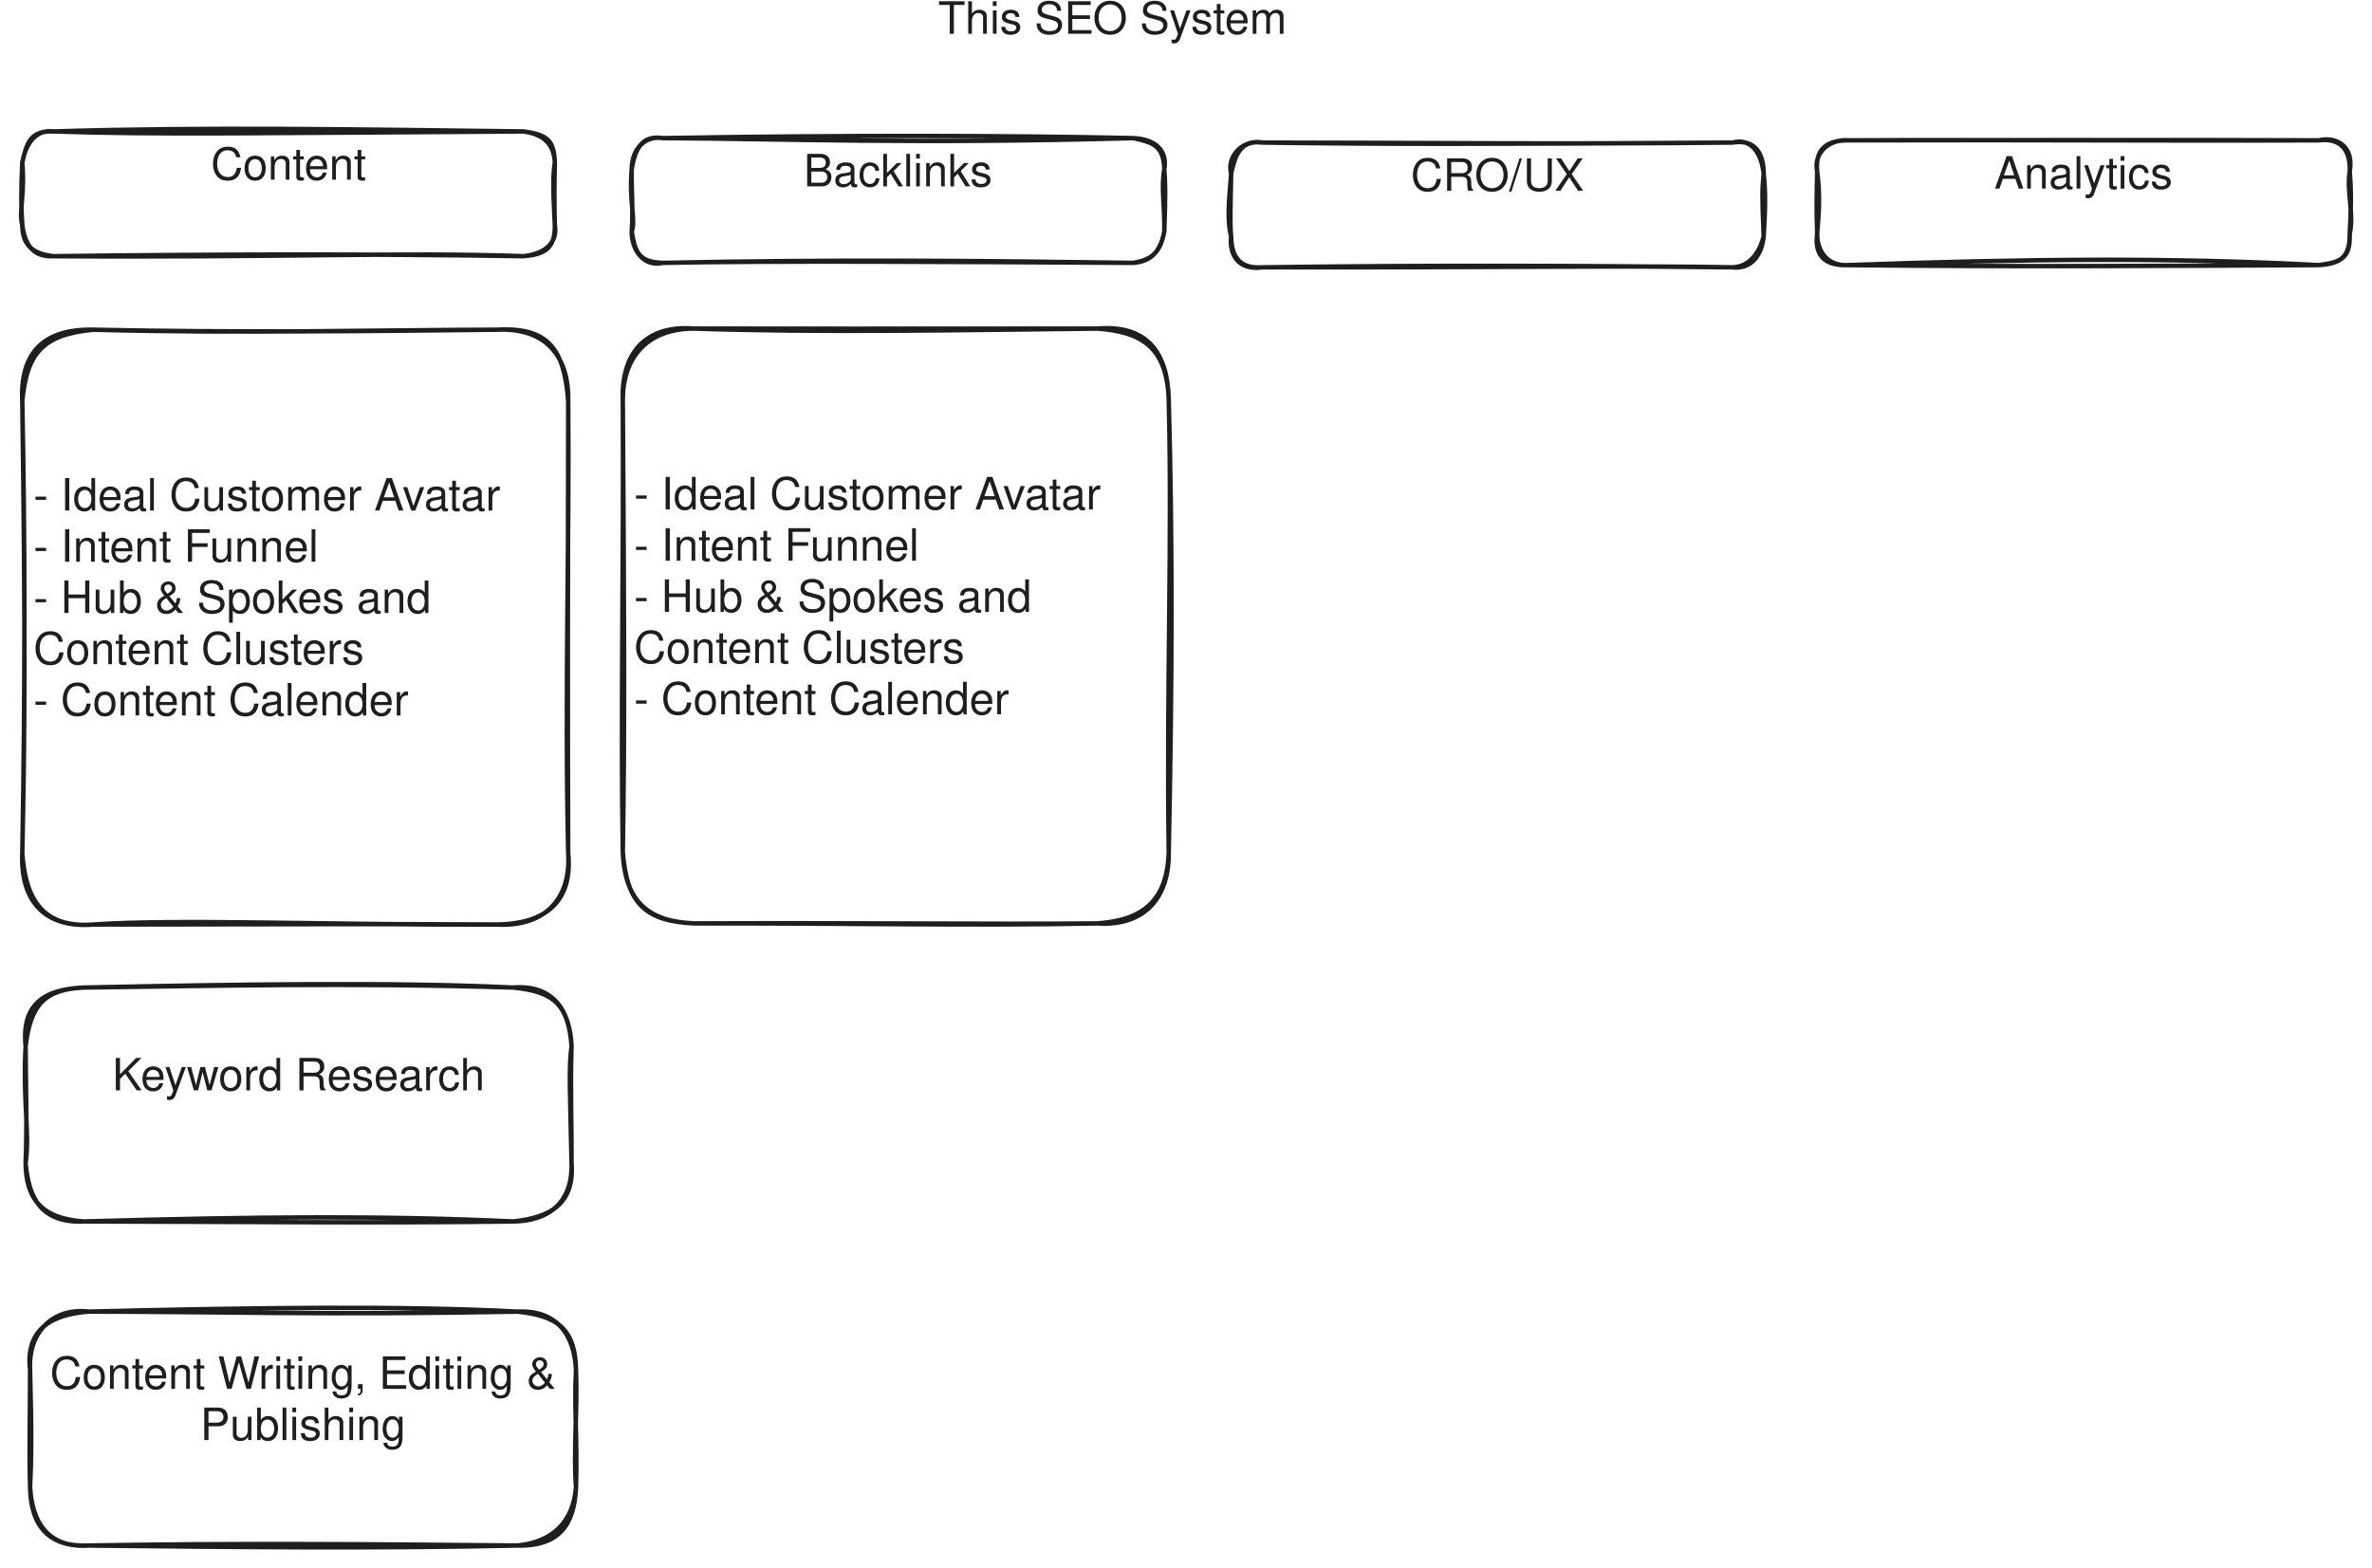
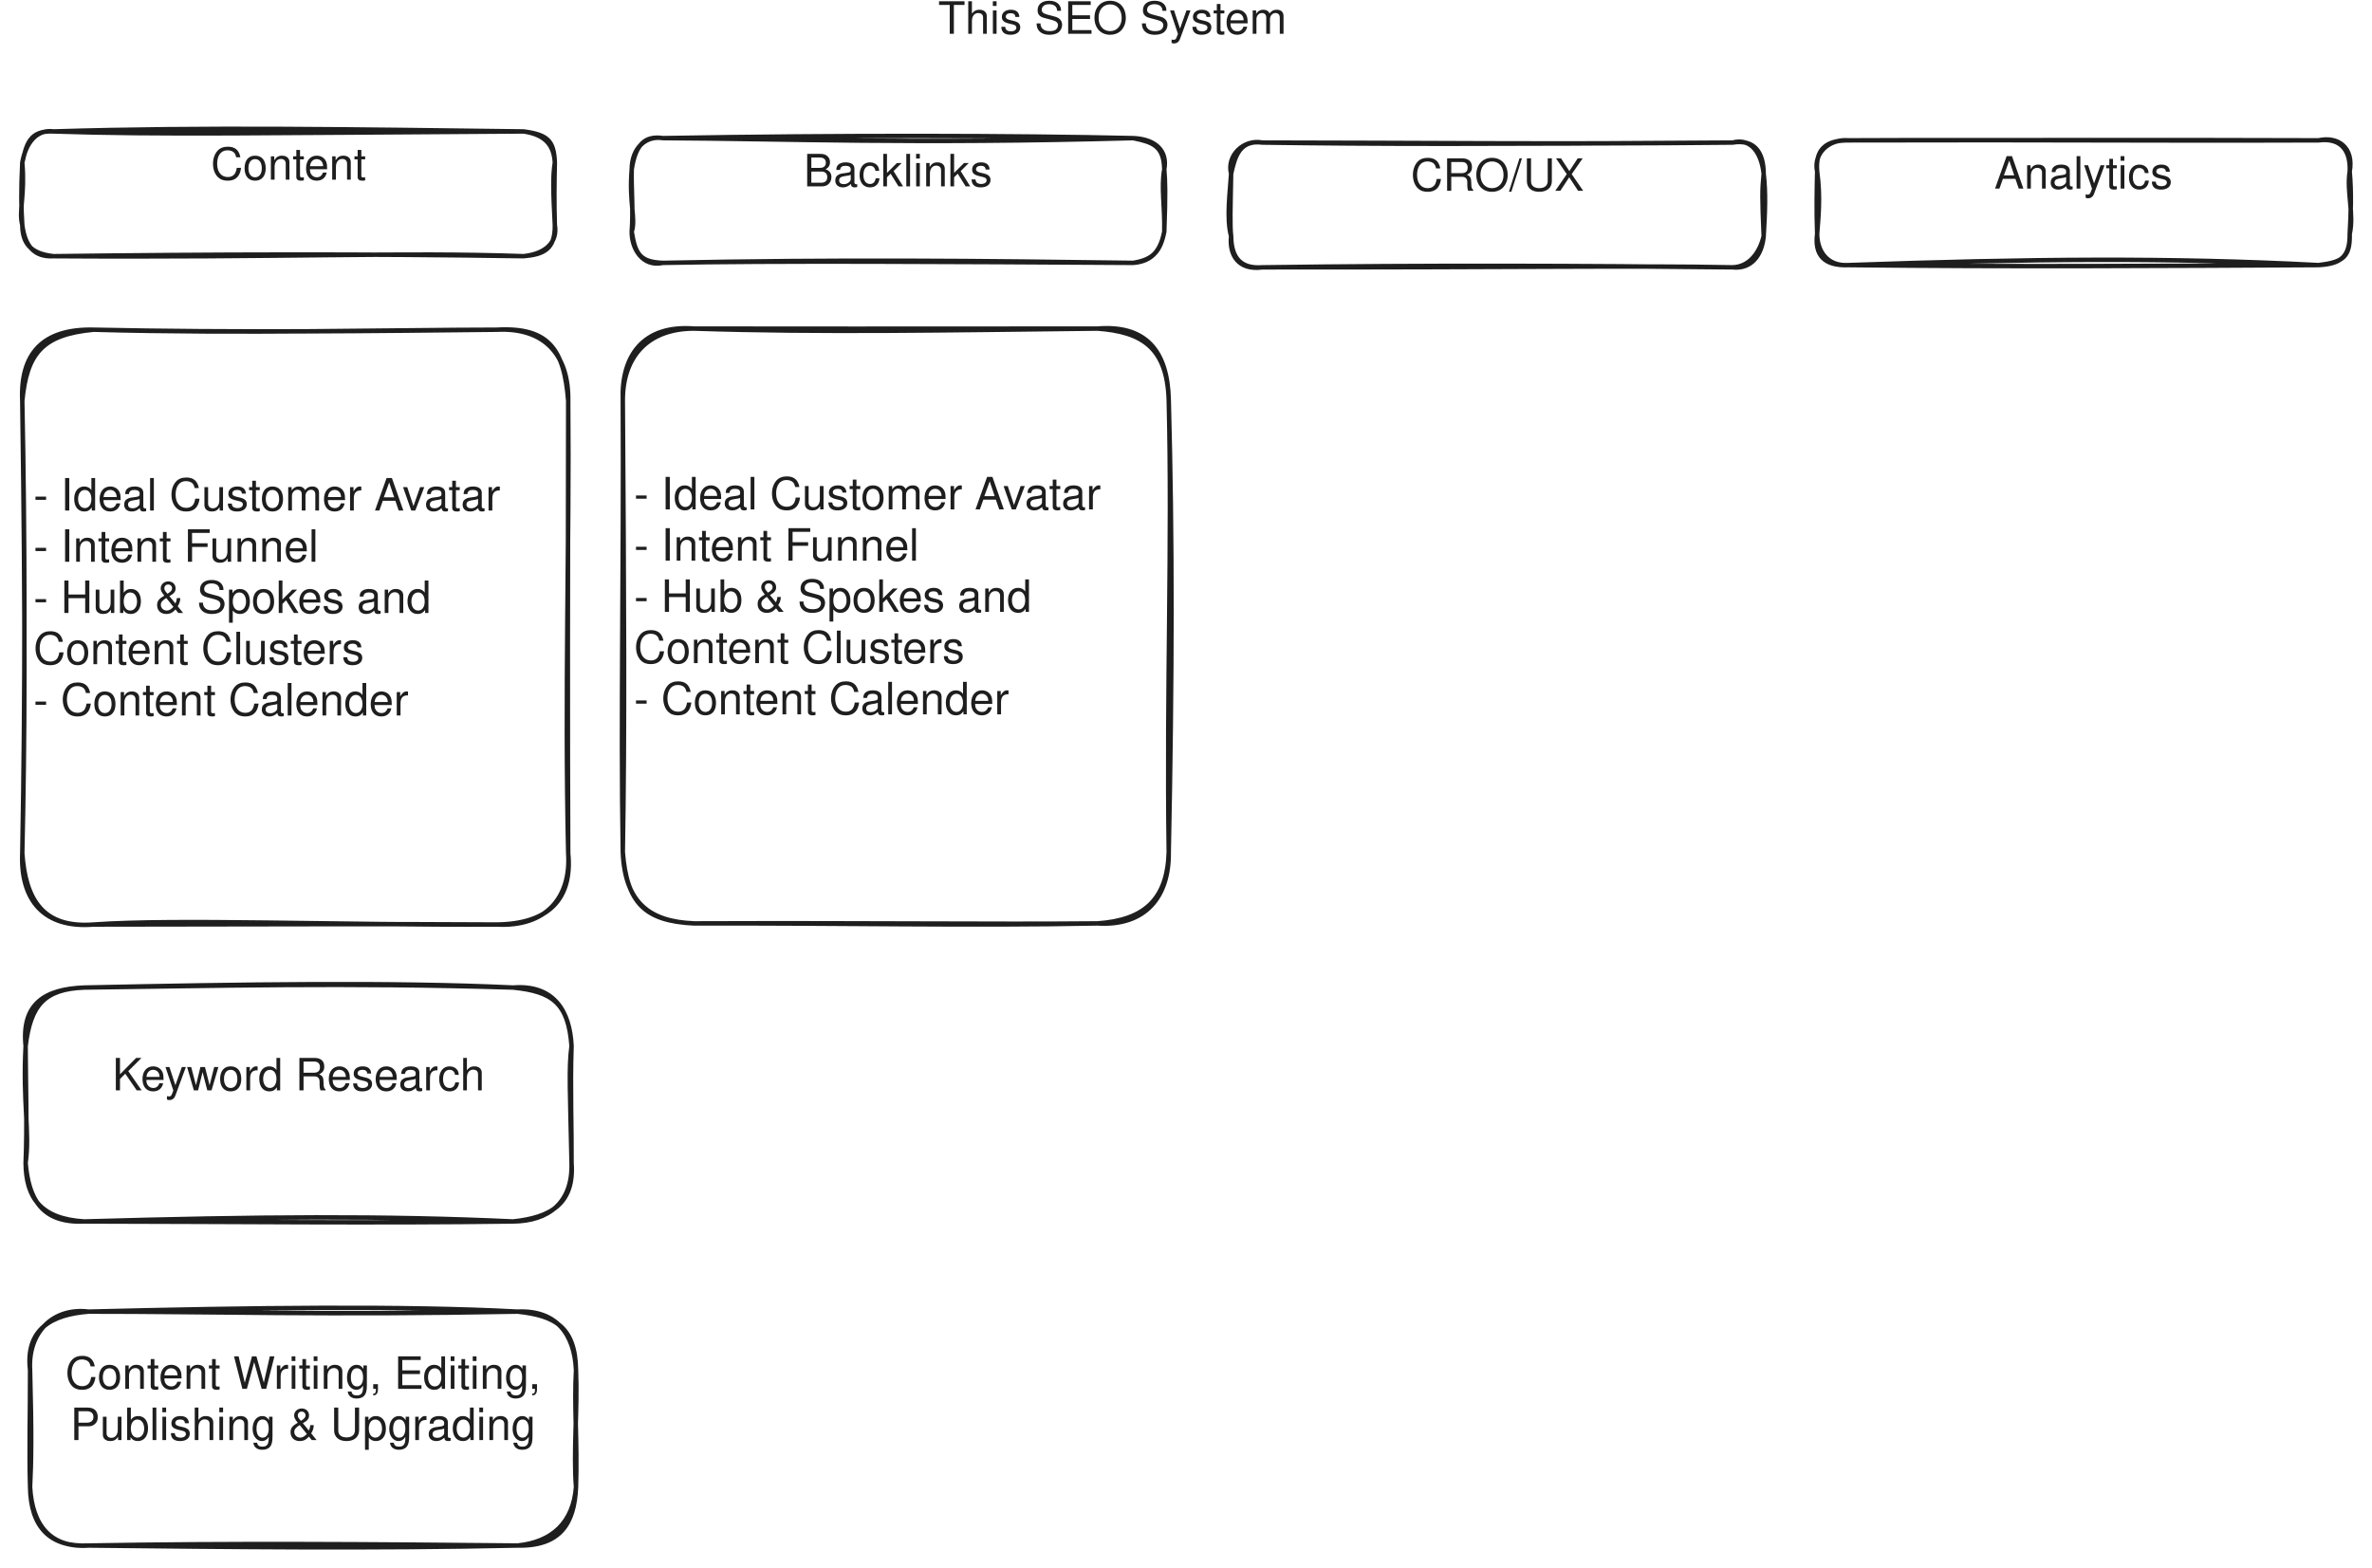
<svg xmlns="http://www.w3.org/2000/svg" version="1.1" viewBox="0 0 1064.5 703.763" width="1064.5" height="703.763">
  
-   eyJ2ZXJzaW9uIjoiMSIsImVuY29kaW5nIjoiYnN0cmluZyIsImNvbXByZXNzZWQiOnRydWUsImVuY29kZWQiOiJ4nOVa21LjuFx1MDAxNn3vr0hlquapSet+mTdcYuHSQ3PpXHUwMDA0QnN6inJihVx1MDAxOFx1MDAxYzvYXHUwMDBlwUzx70dcdTAwMGVcdTAwMTc7jt1xXHUwMDAw0+ZcdTAwMWOgqFiSs7WltfbSlvTvp1qtXHUwMDFlhGNV/6tWV7d9w7ZMz5jWP0flN8rzLdfRVWj27LtcdTAwMTOvP2s5XGaCsf/Xly/T6bThuIHyh5New1x1MDAxOI9cdTAwMWbeU7ZcdTAwMWEpJ/B1y//o51rt39n/hKVA3Vx1MDAwNrO2s9LYXHUwMDBlo+nCfdeZmYRcdTAwMTJIhlx0XHUwMDA1+LmF5W9qS4EydfXAsH1cdTAwMTXXREX1m63NUYdcdTAwMGbN7vb2gVx1MDAwNTp7a3ffzNvY6sCy7XZcdTAwMTDas1x1MDAwZfmudjyu81x1MDAwM8+9Ul3LXGaGT94nyvPe8tzJxdBRfuQ4fC51x0bfXG7CqFxmgOdSw7mYfUdcXHKrn3jsXfTCXHUwMDFhpCBlu+narlx1MDAxN9n+XHUwMDAzqug3tt4z+ldcdTAwMTe6XHUwMDBijvncJvBcZsdcdTAwMWZcdTAwMWKenoy43fTRK0h5Q0BcdTAwMTSP+FBZXHUwMDE3wyDyN+6Fr2bDy7FcdTAwMTCYg8T0RJbGu+Zsjv+Jx9QzRmo3esOZ2HZyYFx1MDAxY/NxYOYqelFFK1x1MDAwMZf4qyZj03iYW8ghY4wgKVx1MDAwNI+nwracq/TX2W7/Klx1MDAwM1x1MDAwZVx1MDAwM9dcdNrWXTTcXGLMlW5cdTAwMTkjy1x1MDAwZeemeFx1MDAwNk09dp2h5dfarYNaO/RcdTAwMDM1qs81WLeti1xir3VbXHLmgVx1MDAxY1iaQ8/VgTuOa/vaoGE5yltcdTAwMWMg17MuLMewO8uMa6/VztM8wVx1MDAwNqSJ6fdVVFx1MDAxYpWLWeH952zyeapcdTAwMWY8wC+DgZCKXFxcblLCXHUwMDEwJoLGRpdRXHUwMDEwXU2N88GPS1dsnlx1MDAwNHshXHUwMDFhXHUwMDA07XCn2lx1MDAxNFxcwzhcdTAwMWWBXHUwMDA3XHUwMDEyXHUwMDAymLL+diREWC7yj7I0/1x1MDAxMNJcdTAwMWOAXHUwMDEwxY1fzL8nOMSAwI8l9/m0fH4nfjsvmidmX6iLkIhu82zzbNxi4Vx1MDAxMFx1MDAxY4fssv7c7v7x0y84jzEnXGIm0b+E879cdTAwMDR+nupAivMwjyWXOlCK4qqT7XS1IY8oa2CAOCaY03nwXHUwMDBi0qCloZ/TXHUwMDA2XHUwMDAzOqpcYl5IhSDHXHUwMDFjXHUwMDEywFx1MDAwNHw9XHJeLEOYUVwiV4Hk62Soqat1r2o5+tPXdcr7hVx1MDAwMo0s00xG+nlcdTAwMTFaXHUwMDE2oNO6tNib8lx1MDAwNYnzPHJcdTAwMTLIXHUwMDExp1x1MDAwNMezsYyc7cPg77tcdTAwMTG66kzck69Ob3N7XHUwMDBibIuKk5MlXHUwMDE5OOOkXHUwMDE0Kevvrkd60CmiXHUwMDEyxVPzXHUwMDEx9OigXHUwMDE3XHUwMDEyXHUwMDAwvlx1MDAwZlrHge/KfXl3d3p1tLpcdTAwMWWtslx1MDAwNn2ZXHUwMDFl8VxcPdLhj1KdXHUwMDA24eJrsGyvK415iFx1MDAxYZxhxqFYkCNYolx1MDAxY2mtI1x1MDAxYzHKiiVFel1cYlx1MDAwNVx1MDAxNlxc/lY5Wlx1MDAxNZGvk6Nccj2kkVxyvyQ9Wlx1MDAxMqDTepTRndJcdTAwMDVcdKHcXGZcdGOGpf4rLkh7ez3n7upuXHUwMDEy+Fx1MDAxYrvfLoY3jFx1MDAxZOxXPEFCYFGQWMr6u1x1MDAwYlx1MDAxMoSQ6HBcdTAwMDHEx1IkgYZcdTAwMWRj7Xa683Viq2bbIdaPUVhBRUJcdTAwMTjlYVx1MDAxZTKJiJSrrMKyva426Fx1MDAwNW1AILBcdTAwMTSLKVx1MDAxMpdlpki8obNPXHUwMDA0cMGdOlxidFeBfuFccojwclGiXHUwMDE0XHUwMDAwuVx1MDAwMihfmSN9P/hyfFqSXCItidBcdTAwMGJcdTAwMTlSqi/ly1x1MDAxMc3dM0dcdTAwMTBKRlx1MDAxMUhgYVx1MDAxOTW3rsU6XHUwMDFjjKyRMeCctaajSehcdTAwMDfVpiZhfEGPeMr6+2/YQUBcdTAwMDVcdTAwMDJSfqxcdTAwMWS77mi917xu9jboXHUwMDBmOuXDXHUwMDExXFw/XHUwMDBlRFx1MDAxNfUo/6BISJ04XHUwMDEwSYvLUbbTlcY8Jawhhc5cdTAwMDLhXFyy8pBcIoEyUyTQXHUwMDAwSFwiWXTLXHUwMDBlXHUwMDAxyFx1MDAwMMDsLdZlXHUwMDFmJUda13JcdTAwMTBqjSkrR1pcdTAwMTKj04qU0Z3yN+1cdTAwMTKjleInx1x1MDAxNFx1MDAxMVx1MDAwMkhxfv5cdTAwMTieiY2j3c39o/3rfba7ed5rgd1q8zPjXHUwMDEwKW38XHIliWRRkSU08HFpSFC0oVx1MDAwMslcdTAwMWKc4r6jJlxyN9bO+9+3b4+2z1x1MDAwZkTYmVxc+3J9spImUVwiYGKVVNauXHUwMDFkg3mYx0hEV1x1MDAxN1jxTbtsp6uO+fnbXHUwMDBijJRcdTAwMDd5XGJcdTAwMWFcdTAwMDLrhW32XHUwMDA1XHUwMDA2mIhoj+BnhCHBk1nq++vQyjh8nVx1MDAwZa3Vdk1l2LXmxFx1MDAwZtyR8mrrN0ZgeD9cdTAwMWRd8XCMszVxXHUwMDFjZUdcdTAwMDU7k17tz1p7rGfJr1x1MDAxOY5Z++k8nfU0bf2+xnPU7LnMsJVjJkVslVtcdTAwMTFL9G1JvE/r26vcXFzNyWK6XHTBK4Qz/yhcdTAwMWFiXG6oXu7J4tlcdTAwMWM8p95cdTAwMDSaarNcdTAwMTVcdTAwMWPs21x1MDAwNyddeCm/VjyKMJHO5iAqcUFbVDxcdTAwMTHQQ1x1MDAwZoVedH8o8WxcdTAwMDKzNelcdTAwMWN/3bs82Tna+rbTP/4qwWriSalerpUunpLk4T5cdTAwMWF5plx1MDAxMz5cXFx1MDAxY/fZXldcdTAwMWP3OIX7uYLfL6A6pZZSXHUwMDAw9Fx1MDAwNvh/uYCuisX/T1x1MDAwMV1cdTAwMTL2/7dcdTAwMDU0seO2cHZcdTAwMGVhdF2EXHUwMDE3XHUwMDBmJO50+7Bz5Z3edC9394Kb073r5rfqL8NZKpLo7KOBJMGCXHUwMDAwgJig9J3lXHUwMDE0goVogiBkOl/gXHUwMDFmbH80PO53wzZZ2zy6bXd5e+vs6FbRleSUYcBcYk9cdTAwMTKilP1RmstcdTAwMDKCXHTRklxuZWFcdTAwMTJkO11tXHUwMDEyIClcdTAwMWFEoIdcdTAwMWSPOTJgRN6LXGZQr2UlI/NHhr86u8NcdTAwMTJKTsjv3CtlmFx1MDAwM1wiVsDn6yT2b1x1MDAxNU5dz6x9V74yvP6wpC3TJXE8rYj5vSr/OFx1MDAwZuYyV1x1MDAwYlx1MDAxN0aci+K7SKOuaDXt87B1yC9cdTAwMGaPj/aOxufquOLMxTh9vYQg0eBcZnFEqYSMylxuyFx1MDAxN6SQc1wiXHUwMDA0+FjydXZcIlx1MDAwMfbhed/a6JzSdb2Gc25cdTAwMDeryVx1MDAxN0M6qJYtXziRZaRIoDNcdTAwMDCKXHUwMDExwsUv5Gc7XXFcdTAwMTIg2Vx1MDAwMHLhMuKMXHJUNNA7sUFTXHUwMDExXG6pXHUwMDA3PDNJJIu3sLBuLVx1MDAxMPqtXHUwMDE39Fx1MDAxOYdcdTAwMTSxXHUwMDE1IPo6XHUwMDA1e0p2up5cdTAwMTVYzsXnWsucfdBp0k/ncNKzLX+oXHUwMDFmS1x1MDAxMrYlXHUwMDExPu/+fkZns7paSO1cYnzg+KfHwFE3xuN2oOfkObZpXHUwMDEwWObjwMbzUL+x1HRjXHUwMDExkn9cZmY/UViaxY2IoWpcdTAwMTYo7z/d/1x1MDAxN5dn5P4ifQ==
+   eyJ2ZXJzaW9uIjoiMSIsImVuY29kaW5nIjoiYnN0cmluZyIsImNvbXByZXNzZWQiOnRydWUsImVuY29kZWQiOiJ4nOVaa1Piylx1MDAxNv0+v4LiVJ1PI9Pvx/mmgK/j+Fx1MDAxOEBcdTAwMWPvnLJcdTAwMDJcdFx1MDAxMFxyXHQmQYin/O+3g4xcdIFcZkFcclx1MDAxM+9Vy1wi3Vx1MDAxZHbv7rX26t3d/34qlcp+MDLKf5XKxrSrWabuapPy57D8wXA907FVXHUwMDE1mj17ztjtzlpcdTAwMGV8f+T99eXLZDKp2I5veINxp6KNRs/vXHUwMDE5ljE0bN9TLf+jnkulf2f/Y5Z8Y+rP2s5KIzuMJlx1MDAwYk9cdTAwMWR7Zlx1MDAxMkogXHUwMDE5Jlx1MDAxNOCXXHUwMDE2pldTlnxDV9U9zfKMqCYsKj/s14ZNPtDbXHUwMDA3XHUwMDA3ZyZonuw8ftWnkdWeaVlccj+wZlx1MDAxZPJcdTAwMWPleFTn+a5zZ7RN3Vx1MDAxZvz0Plae9pbrjPtcdTAwMDPb8ELH4UupM9K6plx1MDAxZoRlXHUwMDAwvJRqdn/2XHUwMDFkUclUPfHIu/CFXHUwMDFkSEHCdtWxXHUwMDFjN7T9XHUwMDA3NMLfyHpH6971VVx1MDAxN2z9pY3varY30lxcNVx1MDAxOVG7ydwrSHlFQFx1MDAxNI34wDD7XHUwMDAzP/Q36oVnzIaXYyEwXHUwMDA3selcdC2NjvTZXHUwMDFj/1x1MDAxM42pq1xyjaPwXHJ7bFnxgbH1+cAsVHTCinpcZi7RV41HuvY8t5BDxlx1MDAxOEFSXGJcdTAwMWVNhWXad8mvs5zu3VxuOPRcdTAwMWPbb5iP4XAjsFC6r1xyTStYmOJcdTAwMTk01dg1XHUwMDA3pldq1M9KjcDzjWF5ocGuZfZDvJYto7dcYmTfVFx1MDAxY3qp9p1RVNtVXHUwMDA2NdM23OVcdTAwMDFyXFyzb9qa1VxcZ1xceW1cdTAwMWP+nCdYgTQ2/Z5cdTAwMTHWhuViVvj0eTX5XFyj6z/Db1x1MDAwNVx1MDAwMyFcdTAwMTWpXHUwMDE0pIQhTFx1MDAwNI2MrqMguptoN73vt46oXfonXHUwMDAx6vmN4LDYXHUwMDE03ME4XHUwMDFhgWdcdTAwMTJcdTAwMDKYsP5+JERYLvOPsiT/XHUwMDEwUlx1MDAxY4BcdTAwMTBFjV/Nv59wiFx1MDAwMIHnJU/ptHx5J3o7LZrHZl9cdTAwMTj9gIh29bp2PaqzYFx1MDAwMFpcdTAwMDG7Lb+0e5p/+lx1MDAwNecx5lx1MDAwNME4+tdw/pfAT1NcdTAwMWRIcVx1MDAxYeax5FJcdTAwMDVKkV11VjtdbMgjyipcdTAwMTggjlx05nRcdTAwMTH8glRobujntMKAiiqCZ1IhyDGHXHUwMDA0MFx1MDAwMd9Og1fLXHUwMDEwZpTITSD5Nlx1MDAxOaqqatWrUor+dFWd4f5CgYamrscj/aJcYq1cdTAwMGLQSV1a7k3+gsR5XHUwMDFhOVx05IhTgqPZWEfOxrn/9+NcdTAwMTDdNcfO5bHdqVx1MDAxZOyDXHUwMDAzUXBysjhcdTAwMDNnnJRcImF963qkXHUwMDA2nVwiKlE0NVx1MDAxZkGPzjpcdTAwMDFcdTAwMDHgW6/e8j1HnsrHx6u7i831aJM16Ov0iKfqkVxuf5SqNFxiZ1+Drfa60JiHqMJcdTAwMTlmXHUwMDFjiiU5gjnKkdI6wlx1MDAxMaMsW1Kk1oVQYMHlb5WjTVx1MDAxMfk2OdpTQ1x1MDAxYdrwctKjNVx1MDAwMTqpRyu6k7sgIZSaIWHMsFR/2Vx1MDAwNenkpGM/3j2OfW/v6Gt/8MDY2WnBXHUwMDEzJFx1MDAwNJZcdTAwMDWJJaxvXZAghESFXHUwMDBiID6WXCJcdDRoajvTyeHx2DKqXHKbmN+HQVx1MDAwMVx1MDAxNVx0YZSGecgkXCJSbrJcblvtdbFBL2hcdTAwMDVcdTAwMDKBpVhOkbjMM0XiXHUwMDE1lX1cIoAz7tRBoLpcbtRcdTAwMGLvQITXi1x1MDAxMqVcdTAwMDDIXHJA+cZcdTAwMWPp29mX1lVOirQmQi9lSIm+5C9HNHXPXHUwMDFjQShcdTAwMTlFIIaFddTcv1x1MDAxN7uwNzSHWo9zVp9cZseB51x1MDAxN5uahPElPeJcdOvb37CDgFxuXHUwMDA0pPxYO3bt4W6nel/t7NHvdMJcdTAwMDdDuNvyRVx1MDAxMfUo/aBISJU4XHUwMDEwSbPL0WqnXHUwMDBijXlKWEVcbpVcdTAwMDXChWTlOUVcdTAwMDJ5pkigXHUwMDAykEQy65ZcdTAwMWRcdTAwMDKQXHUwMDAxgNl7rMs+So60q+QgUFx1MDAxYZNXjrQmRidcdTAwMTVpRXfy37SLjVaCn1x1MDAxY1NEXGIg2fn5fXAt9i6OaqdcdTAwMTen96fsqHbTqYOjYvNzxSFS0vg7Slx1MDAxMllFRVx1MDAxNtPA+dKQoHBDXHUwMDA1knc4xd2iJlxy9nZuut9cdTAwMGWmXHUwMDE3XHUwMDA3N2dcImiO7z25O95IkyhcdTAwMTEwtkrKa9eOwTTMYyTCq1x1MDAwYiz7pt1qp4uO+cXbXHUwMDBijORcdTAwMDd5XGIqXHUwMDAyq4Xt6lx1MDAwYlxmMFx1MDAxNtHm4GeEIcHjWer2dWhjXHUwMDFjvk2HdkpHuqFZperY852h4ZZ2XHUwMDFmNF9zf9iq4vlcdTAwMThnf2zbhlx1MDAxNVx1MDAxNlx1MDAxY447pT9LjZGaJa+k2Xrph/3zrKdqqfdcdTAwMTWew2YvZZpl2HpcXMQ2uVx1MDAxNbFG39bE+6S+vcnNzZzMpptcdTAwMTC8QTjTj6IhpoCq5Z7Mns3BXHUwMDFi6o6hbtTq/tmpdXbZhrfyuOBRhIlkNlx1MDAwN1GOXHUwMDBi2qziiYBcdTAwMWF6KNSi+0OJZ1x1MDAxNej1cbN1fHJ7eXix//Ww2zqWYDPxpFQt13JcdTAwMTdPSdJwXHUwMDFmjjxTXHRcdTAwMWbOjvvVXlx1MDAxN1x1MDAxY/c4gfuFgt8voCqlllJcdTAwMDD0XHUwMDBl+H+9gG6Kxf9PXHUwMDAxXVx1MDAxM/b/t1x1MDAwNTS247Z0dlx1MDAwZWF4XYRnXHUwMDBmJM7k4Lx55149tG+PTvyHq5P76tfiL8NZXCKSqOyjgiTBglx1MDAwMICYoHTLclxuwVI0QVx1MDAxMDKVL/BcdTAwMGa2P1x1MDAxYbS67aBBdmpcdTAwMTfTRps39q8vplx1MDAwNt1ITlx1MDAxOVx1MDAwNozwOCFy2Vx1MDAxZqWpLCCYXHUwMDEwJalQZibBaqeLTVx1MDAwMiRFhVxi9LzjsUBcdTAwMDaMyLbIXHUwMDAw1VpWMrJ4ZPirszssoeSE/M69UoY5IGJcdTAwMDN8vk1i/zaCiePqpW+GZ2hud5DTlumaOJ5UxPRe5X+cXHUwMDA3U5mrhFx1MDAwYiPORfZdpGFb1KvWTVA/57fnrYuTi9GN0So4czFOXi8hSFQ4Q1x1MDAxY1EqIaOyXHUwMDAw8lx1MDAwNSnknFxiXHUwMDAxPpZ8XV9KgD140zX3mld0V63h7GlvM/liSFx1MDAwNdW85Vx1MDAwYpPU41x1MDAwM4hReFx0XHUwMDAzZJev1U5cdTAwMTecXHUwMDA0XGJVXGJcIlx1MDAwMizejZ+xgYpcbtpcdTAwMTJcdTAwMWKQSlx1MDAxMolkQK5cdTAwMTQwsnxcdTAwMGJcdTAwMGJcdTAwMGKpVFx1MDAxN/3WXHUwMDBi+kxcdTAwMTBcdTAwMDG3ePlknuy0XdM37f7nUl2ff/hhn487lulcctSTSppao76r6epzTlx1MDAxYbcm2Kdd5V/u97peZ9JAXHUwMDAyn5n/aVx1MDAxZU7K2mjU8NVMvUQ8XHUwMDA1XHJTn1x1MDAwZnc0O+VcdTAwMDfTmOwtXHUwMDAz9Y/e7CdcZlazaFx1MDAxMvLWmIXPp09P/1x1MDAwNWnf7OgifQ==
  <defs>
    <style class="style-fonts" />
  </defs>
  <g transform="translate(421 10) rotate(0 78.90625 11.5)">
    <text x="0" y="0" font-family="Helvetica, Segoe UI Emoji" font-size="20px" fill="#1e1e1e" text-anchor="start" style="white-space: pre;" direction="ltr" dominant-baseline="text-before-edge">This SEO System</text>
  </g>
  <g stroke-linecap="round" transform="translate(10 59) rotate(0 119.5 28)">
    <path d="M14 0 C61.54 1.57, 108.3 0.68, 225 0 M14 0 C81.75 -2.09, 149.08 -0.93, 225 0 M225 0 C234.97 1.48, 238.58 6.4, 239 14 M225 0 C235.68 1.45, 238.62 4.03, 239 14 M239 14 C237.99 20.26, 238.26 27.56, 239 42 M239 14 C238.79 23.34, 238.69 32.25, 239 42 M239 42 C240.24 49.35, 235.42 54.84, 225 56 M239 42 C239.21 53.07, 233.76 55.23, 225 56 M225 56 C169.87 54.05, 117.1 56.67, 14 56 M225 56 C154.75 54.9, 84.56 55.12, 14 56 M14 56 C5.28 56.49, 1.18 51.34, 0 42 M14 56 C3.23 54.84, 0.11 49.76, 0 42 M0 42 C-1.67 35.66, 1.28 28.39, 0 14 M0 42 C-0.5 34.85, -0.6 26.29, 0 14 M0 14 C1.57 5.03, 6.48 -1.05, 14 0 M0 14 C1.92 5.82, 3.2 -0.53, 14 0" stroke="#1e1e1e" stroke-width="2" fill="none" />
  </g>
  <g transform="translate(91.69727 75.5) rotate(0 37.80273 11.5)">
    <text x="37.803" y="0" font-family="Helvetica, Segoe UI Emoji" font-size="20px" fill="#1e1e1e" text-anchor="middle" style="white-space: pre;" direction="ltr" dominant-baseline="text-before-edge">Content </text>
  </g>
  <g stroke-linecap="round" transform="translate(283.5 62) rotate(0 119.5 28)">
    <path d="M14 0 C68.92 0.27, 125.86 2.72, 225 0 M14 0 C93.92 -1.4, 172.59 -1.19, 225 0 M225 0 C235.23 0.42, 240.53 5.82, 239 14 M225 0 C233.72 1.81, 238.81 3.35, 239 14 M239 14 C237.56 22.59, 239.23 29.96, 239 42 M239 14 C239.44 19.1, 239.64 25.07, 239 42 M239 42 C237.25 50.67, 234.16 54.56, 225 56 M239 42 C237.1 52.05, 232.07 55.44, 225 56 M225 56 C157.86 55.08, 92.58 54.36, 14 56 M225 56 C143.52 55.52, 62.33 55.01, 14 56 M14 56 C3.78 55.63, 1.61 52.1, 0 42 M14 56 C4.83 58.02, -0.1 49.5, 0 42 M0 42 C1.91 36.28, -1.25 28.93, 0 14 M0 42 C0.74 32.12, -0.22 22.92, 0 14 M0 14 C0.07 4.24, 6.52 -1.26, 14 0 M0 14 C1.74 2.71, 6.05 -1.19, 14 0" stroke="#1e1e1e" stroke-width="2" fill="none" />
  </g>
  <g transform="translate(360.7637 78.5) rotate(0 42.23633 11.5)">
    <text x="42.236" y="0" font-family="Helvetica, Segoe UI Emoji" font-size="20px" fill="#1e1e1e" text-anchor="middle" style="white-space: pre;" direction="ltr" dominant-baseline="text-before-edge">Backlinks</text>
  </g>
  <g stroke-linecap="round" transform="translate(552.5 64) rotate(0 119.5 28)">
    <path d="M14 0 C78.58 0.03, 146.89 0.8, 225 0 M14 0 C64.64 0.7, 113.96 0.76, 225 0 M225 0 C234.9 -1.62, 238.95 4.41, 239 14 M225 0 C233.69 -2.3, 238.07 5.17, 239 14 M239 14 C238.27 21.45, 238.27 24.46, 239 42 M239 14 C239.96 22.44, 239.68 30.59, 239 42 M239 42 C237.25 49.46, 232.53 55.81, 225 56 M239 42 C238.24 50.39, 233.55 56.94, 225 56 M225 56 C180.33 55.13, 133.68 56.08, 14 56 M225 56 C157.83 55.25, 88.13 54.97, 14 56 M14 56 C4.55 56.68, 0.11 52.07, 0 42 M14 56 C3.34 57.46, -0.93 50.52, 0 42 M0 42 C-2.2 34.12, -0.49 22.03, 0 14 M0 42 C-0.56 37.03, -0.29 29.97, 0 14 M0 14 C1.71 6.1, 3.91 -1.34, 14 0 M0 14 C-2.11 5.68, 5.79 -1.64, 14 0" stroke="#1e1e1e" stroke-width="2" fill="none" />
  </g>
  <g transform="translate(633.1084 80.5) rotate(0 38.8916 11.5)">
    <text x="38.892" y="0" font-family="Helvetica, Segoe UI Emoji" font-size="20px" fill="#1e1e1e" text-anchor="middle" style="white-space: pre;" direction="ltr" dominant-baseline="text-before-edge">CRO/UX</text>
  </g>
  <g stroke-linecap="round" transform="translate(815.5 63) rotate(0 119.5 28)">
    <path d="M14 0 C79.36 0, 140.82 -0.31, 225 0 M14 0 C80.14 -0.32, 146.33 0.28, 225 0 M225 0 C233.69 -1.94, 240.9 3.1, 239 14 M225 0 C236.16 -1.4, 239.43 5.83, 239 14 M239 14 C237.55 22.9, 241.01 33.05, 239 42 M239 14 C239.82 23.35, 239.55 32.48, 239 42 M239 42 C239.13 52.25, 235 55.48, 225 56 M239 42 C239.22 52.3, 236.1 54.69, 225 56 M225 56 C159.02 52.52, 94.12 53.15, 14 56 M225 56 C156.99 56.36, 87.67 56.81, 14 56 M14 56 C4.36 56.6, 0.02 49.57, 0 42 M14 56 C2.99 56.46, -1.23 51.3, 0 42 M0 42 C0.53 34.75, 1.59 25.6, 0 14 M0 42 C-0.41 31.31, -0.16 21.16, 0 14 M0 14 C-0.86 4.6, 3.41 -0.07, 14 0 M0 14 C-1.77 5.54, 5.48 -0.68, 14 0" stroke="#1e1e1e" stroke-width="2" fill="none" />
  </g>
  <g transform="translate(894.9854 79.5) rotate(0 40.01465 11.5)">
    <text x="40.015" y="0" font-family="Helvetica, Segoe UI Emoji" font-size="20px" fill="#1e1e1e" text-anchor="middle" style="white-space: pre;" direction="ltr" dominant-baseline="text-before-edge">Analytics</text>
  </g>
  <g stroke-linecap="round" transform="translate(10 148) rotate(0 122.5 133.5)">
    <path d="M32 0 C98.86 1.84, 165.08 0.05, 213 0 M32 0 C95.55 1.37, 159.28 0.59, 213 0 M213 0 C234.86 -1.07, 245.38 11.8, 245 32 M213 0 C236.13 -1.26, 243.19 8.59, 245 32 M245 32 C245.6 97.19, 243.36 162.31, 245 235 M245 32 C244.82 107.53, 244.74 182.53, 245 235 M245 235 C246.35 255.17, 234.78 268.14, 213 267 M245 235 C247.03 255.77, 235.97 266.74, 213 267 M213 267 C141.38 267.34, 69.62 264.38, 32 267 M213 267 C161.94 266.67, 109.26 266.92, 32 267 M32 267 C10.09 268.78, -0.9 256.52, 0 235 M32 267 C9.2 268.77, 1.44 255.73, 0 235 M0 235 C1.35 161.99, 1.19 90.04, 0 32 M0 235 C1.12 184.55, 1.45 134.7, 0 32 M0 32 C-0.99 10.93, 8.95 -0.52, 32 0 M0 32 C2.03 10.93, 8.73 2.16, 32 0" stroke="#1e1e1e" stroke-width="2" fill="none" />
  </g>
  <g transform="translate(15 224) rotate(0 105.415 57.5)">
    <text x="0" y="0" font-family="Helvetica, Segoe UI Emoji" font-size="20px" fill="#1e1e1e" text-anchor="start" style="white-space: pre;" direction="ltr" dominant-baseline="text-before-edge">- Ideal Customer Avatar</text>
    <text x="0" y="23" font-family="Helvetica, Segoe UI Emoji" font-size="20px" fill="#1e1e1e" text-anchor="start" style="white-space: pre;" direction="ltr" dominant-baseline="text-before-edge">- Intent Funnel</text>
    <text x="0" y="46" font-family="Helvetica, Segoe UI Emoji" font-size="20px" fill="#1e1e1e" text-anchor="start" style="white-space: pre;" direction="ltr" dominant-baseline="text-before-edge">- Hub &amp; Spokes and </text>
    <text x="0" y="69" font-family="Helvetica, Segoe UI Emoji" font-size="20px" fill="#1e1e1e" text-anchor="start" style="white-space: pre;" direction="ltr" dominant-baseline="text-before-edge">Content Clusters</text>
    <text x="0" y="92" font-family="Helvetica, Segoe UI Emoji" font-size="20px" fill="#1e1e1e" text-anchor="start" style="white-space: pre;" direction="ltr" dominant-baseline="text-before-edge">- Content Calender</text>
  </g>
  <g stroke-linecap="round" transform="translate(279.5 147.5) rotate(0 122.5 133.5)">
    <path d="M32 0 C88.77 1.87, 145.83 0.74, 213 0 M32 0 C76.71 0.06, 120.01 0.07, 213 0 M213 0 C234.38 -1.75, 244.53 9.58, 245 32 M213 0 C232.89 1.43, 244.25 8.4, 245 32 M245 32 C246.61 95.92, 243.96 160.78, 245 235 M245 32 C246.69 93.98, 246.61 156.1, 245 235 M245 235 C245.28 255.1, 234.55 268.36, 213 267 M245 235 C244.37 256.52, 233.75 265.57, 213 267 M213 267 C155.91 268.15, 99 266.82, 32 267 M213 267 C163.07 267.44, 115.24 266.71, 32 267 M32 267 C9.76 265.98, 1.79 257.77, 0 235 M32 267 C11.7 266.22, 0.92 257.47, 0 235 M0 235 C0.94 179.86, 0.59 121.18, 0 32 M0 235 C-1.02 172.05, 0.4 108.23, 0 32 M0 32 C-0.71 12.44, 8.99 -1.82, 32 0 M0 32 C0.08 12.08, 11.71 -0.02, 32 0" stroke="#1e1e1e" stroke-width="2" fill="none" />
  </g>
  <g transform="translate(284.5 223.5) rotate(0 105.415 57.5)">
    <text x="0" y="0" font-family="Helvetica, Segoe UI Emoji" font-size="20px" fill="#1e1e1e" text-anchor="start" style="white-space: pre;" direction="ltr" dominant-baseline="text-before-edge">- Ideal Customer Avatar</text>
    <text x="0" y="23" font-family="Helvetica, Segoe UI Emoji" font-size="20px" fill="#1e1e1e" text-anchor="start" style="white-space: pre;" direction="ltr" dominant-baseline="text-before-edge">- Intent Funnel</text>
    <text x="0" y="46" font-family="Helvetica, Segoe UI Emoji" font-size="20px" fill="#1e1e1e" text-anchor="start" style="white-space: pre;" direction="ltr" dominant-baseline="text-before-edge">- Hub &amp; Spokes and </text>
    <text x="0" y="69" font-family="Helvetica, Segoe UI Emoji" font-size="20px" fill="#1e1e1e" text-anchor="start" style="white-space: pre;" direction="ltr" dominant-baseline="text-before-edge">Content Clusters</text>
    <text x="0" y="92" font-family="Helvetica, Segoe UI Emoji" font-size="20px" fill="#1e1e1e" text-anchor="start" style="white-space: pre;" direction="ltr" dominant-baseline="text-before-edge">- Content Calender</text>
  </g>
  <g stroke-linecap="round" transform="translate(11.5 443.2944) rotate(0 122.5 52.5)">
    <path d="M26.25 0 C97.2 -1.51, 165.39 -2.53, 218.75 0 M26.25 0 C84.73 -0.72, 143.03 -2.31, 218.75 0 M218.75 0 C236.94 -1.43, 244.29 10.44, 245 26.25 M218.75 0 C236.37 1.75, 243.59 6.96, 245 26.25 M245 26.25 C243.65 36, 244.38 48.25, 245 78.75 M245 26.25 C244.37 45.33, 245.11 62.61, 245 78.75 M245 78.75 C245.58 96.57, 234.69 104.84, 218.75 105 M245 78.75 C246.35 97.17, 235.51 103.24, 218.75 105 M218.75 105 C157.24 105.82, 94.57 105.09, 26.25 105 M218.75 105 C161.73 102.35, 104.45 102.76, 26.25 105 M26.25 105 C6.85 105.84, 1.37 94.45, 0 78.75 M26.25 105 C6.7 103.79, 0.14 94.31, 0 78.75 M0 78.75 C1.95 64.98, -1.34 51.64, 0 26.25 M0 78.75 C0.71 61.83, 0.06 44.38, 0 26.25 M0 26.25 C-1.95 6.98, 8.88 0.7, 26.25 0 M0 26.25 C2.18 8.06, 8.32 0.68, 26.25 0" stroke="#1e1e1e" stroke-width="2" fill="none" />
  </g>
  <g transform="translate(49.51758 484.2944) rotate(0 84.48242 11.5)">
    <text x="84.482" y="0" font-family="Helvetica, Segoe UI Emoji" font-size="20px" fill="#1e1e1e" text-anchor="middle" style="white-space: pre;" direction="ltr" dominant-baseline="text-before-edge">Keyword Research</text>
  </g>
  <g stroke-linecap="round" transform="translate(13.5 588.7627) rotate(0 122.5 52.5)">
    <path d="M26.25 0 C98.65 -1.8, 168.27 -2.69, 218.75 0 M26.25 0 C80.39 -0.04, 133.41 1.62, 218.75 0 M218.75 0 C236.27 -0.81, 244.27 10.17, 245 26.25 M218.75 0 C235.63 1.8, 244.71 6.89, 245 26.25 M245 26.25 C245.72 44.19, 243.77 62.83, 245 78.75 M245 26.25 C244.08 42.41, 245.66 57.89, 245 78.75 M245 78.75 C243.79 94.47, 234.46 103.44, 218.75 105 M245 78.75 C244.31 95.12, 237.99 105.4, 218.75 105 M218.75 105 C152.99 106.44, 88.87 105.66, 26.25 105 M218.75 105 C153.97 104.37, 89.02 103.88, 26.25 105 M26.25 105 C9.12 105.84, 0.27 96.96, 0 78.75 M26.25 105 C9.14 106.16, 0.96 95.9, 0 78.75 M0 78.75 C-0.49 62.26, 0.02 46.16, 0 26.25 M0 78.75 C0.57 67.35, 0.77 55.02, 0 26.25 M0 26.25 C-1.01 9.19, 10.37 -1.93, 26.25 0 M0 26.25 C-2.17 7.76, 9.74 1.29, 26.25 0" stroke="#1e1e1e" stroke-width="2" fill="none" />
  </g>
-   <g transform="translate(18.90527 618.2627) rotate(0 117.0947 23)">
-     <text x="117.095" y="0" font-family="Helvetica, Segoe UI Emoji" font-size="20px" fill="#1e1e1e" text-anchor="middle" style="white-space: pre;" direction="ltr" dominant-baseline="text-before-edge">Content Writing, Editing &amp; </text>
-     <text x="117.095" y="23" font-family="Helvetica, Segoe UI Emoji" font-size="20px" fill="#1e1e1e" text-anchor="middle" style="white-space: pre;" direction="ltr" dominant-baseline="text-before-edge">Publishing</text>
+   <g transform="translate(25.5752 618.2627) rotate(0 110.4248 23)">
+     <text x="110.425" y="0" font-family="Helvetica, Segoe UI Emoji" font-size="20px" fill="#1e1e1e" text-anchor="middle" style="white-space: pre;" direction="ltr" dominant-baseline="text-before-edge">Content Writing, Editing, </text>
+     <text x="110.425" y="23" font-family="Helvetica, Segoe UI Emoji" font-size="20px" fill="#1e1e1e" text-anchor="middle" style="white-space: pre;" direction="ltr" dominant-baseline="text-before-edge">Publishing &amp; Upgrading</text>
  </g>
</svg>
